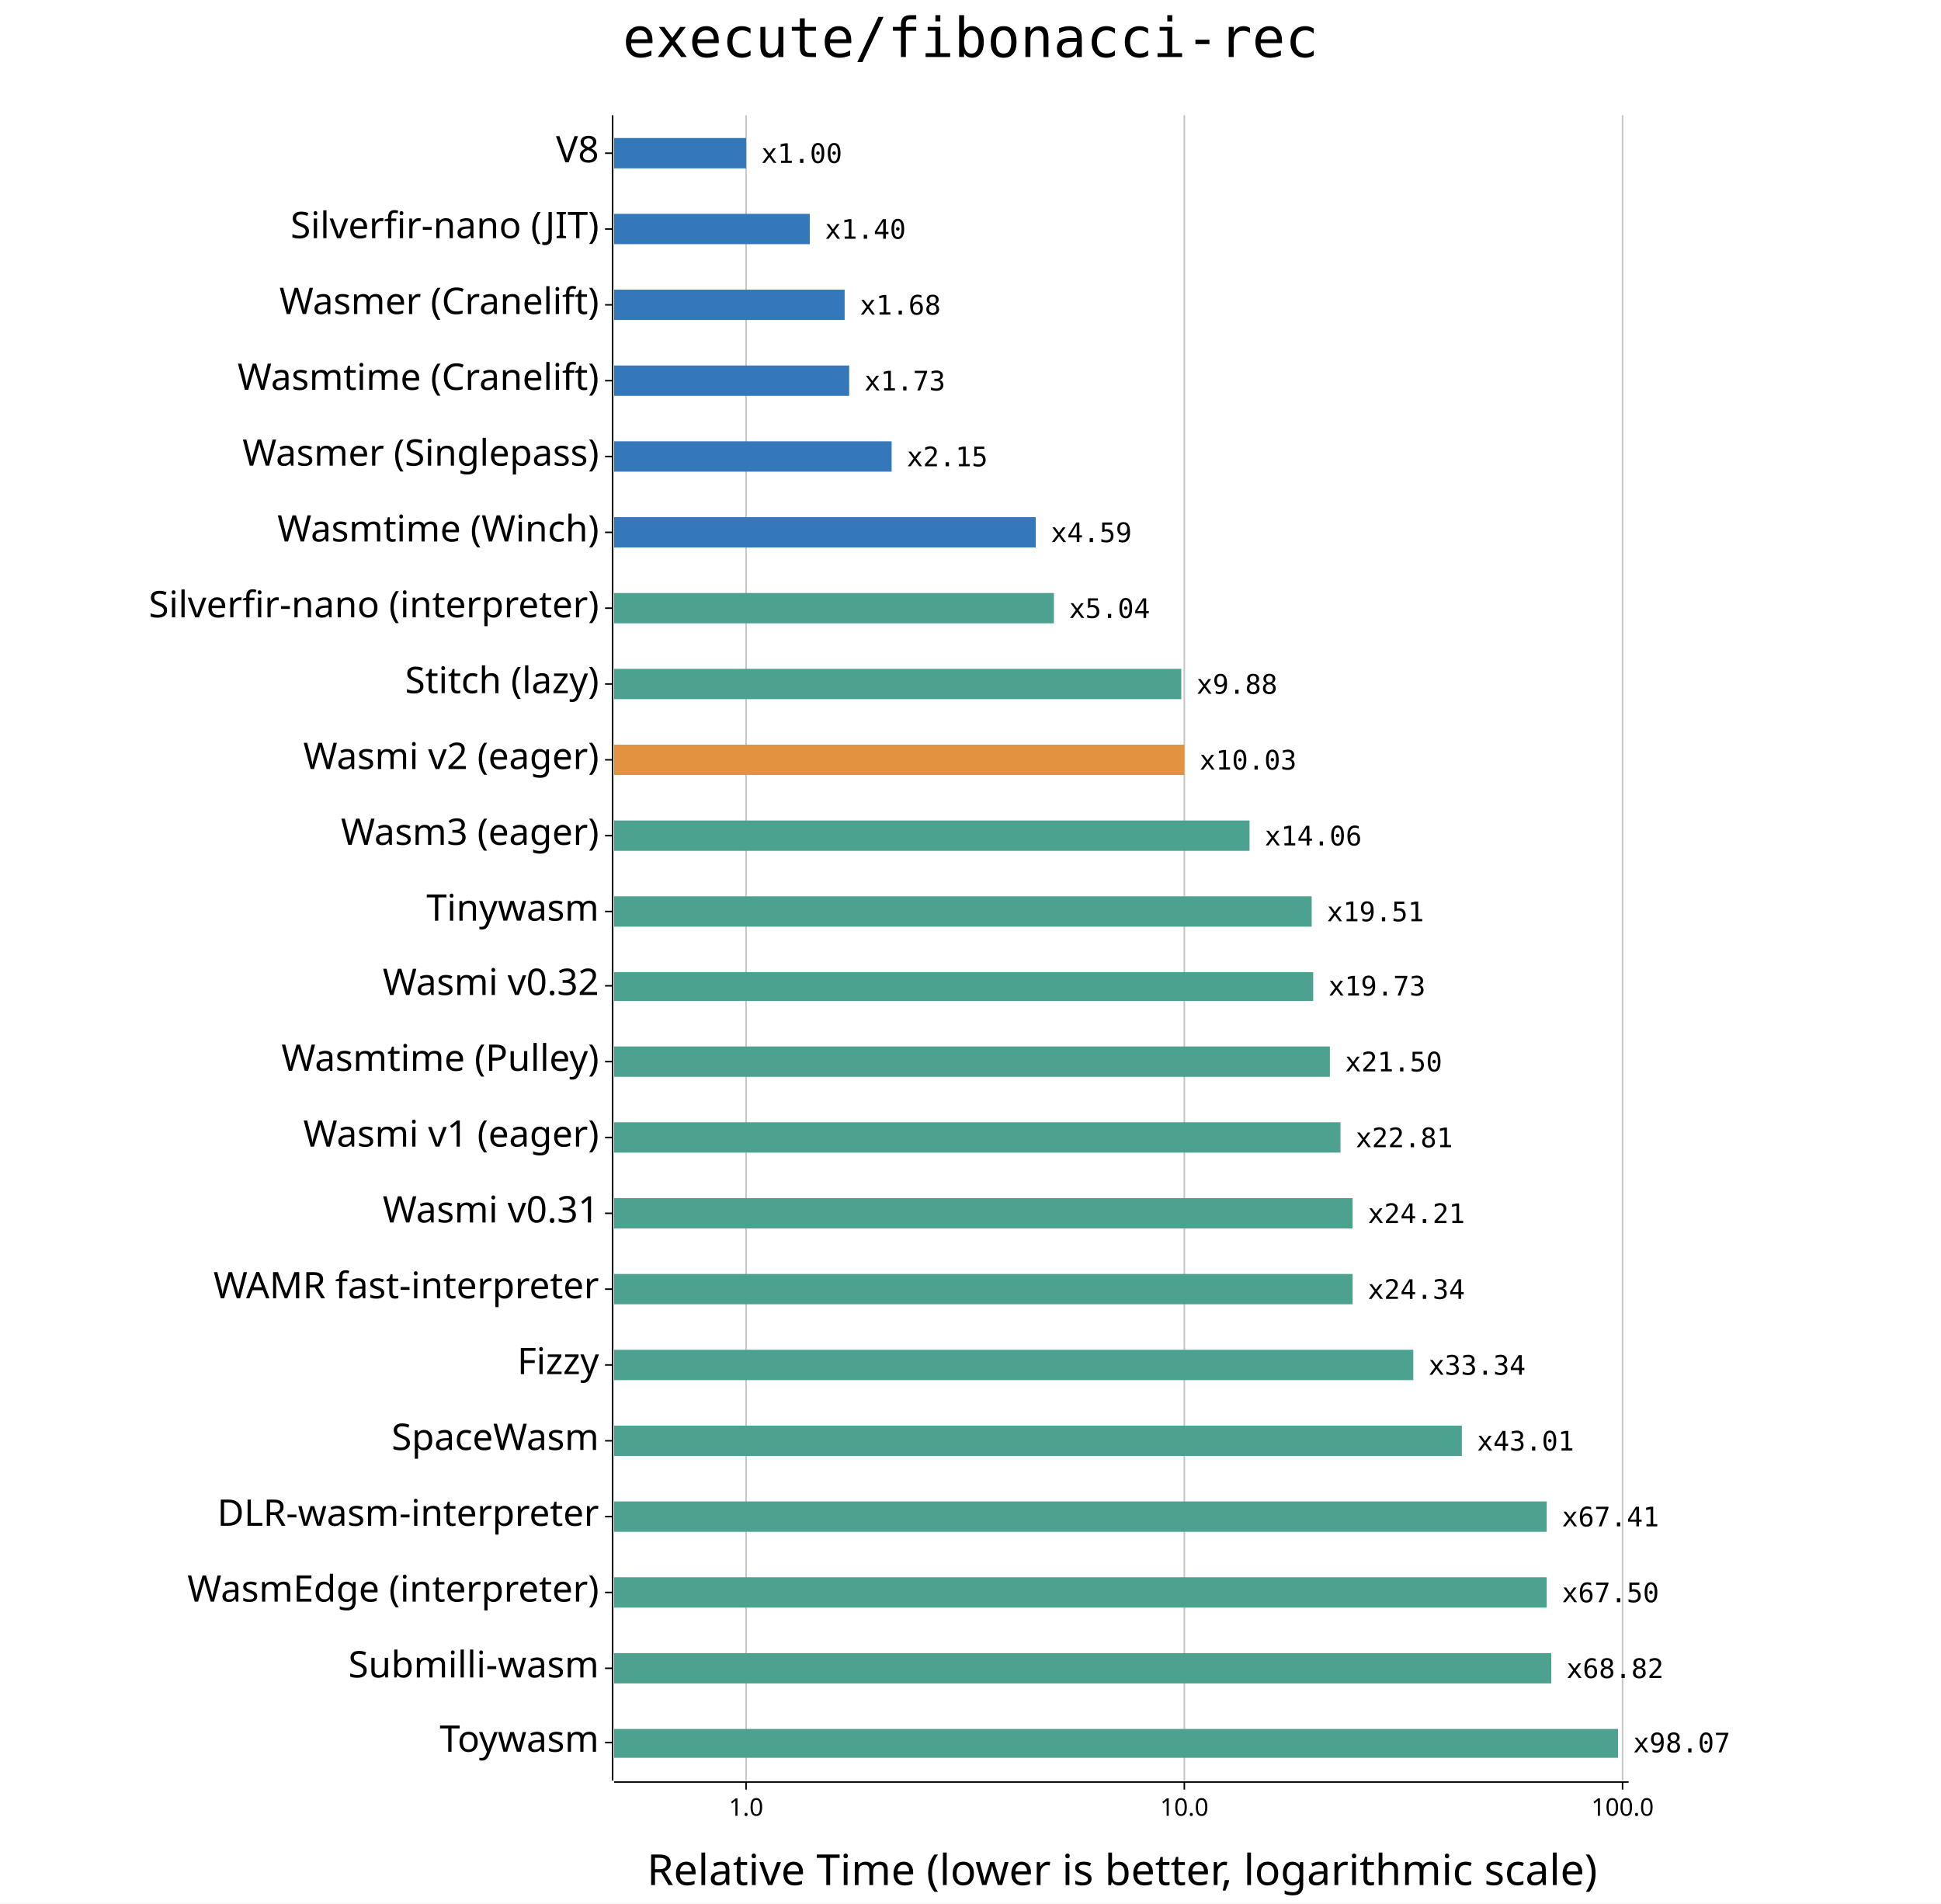
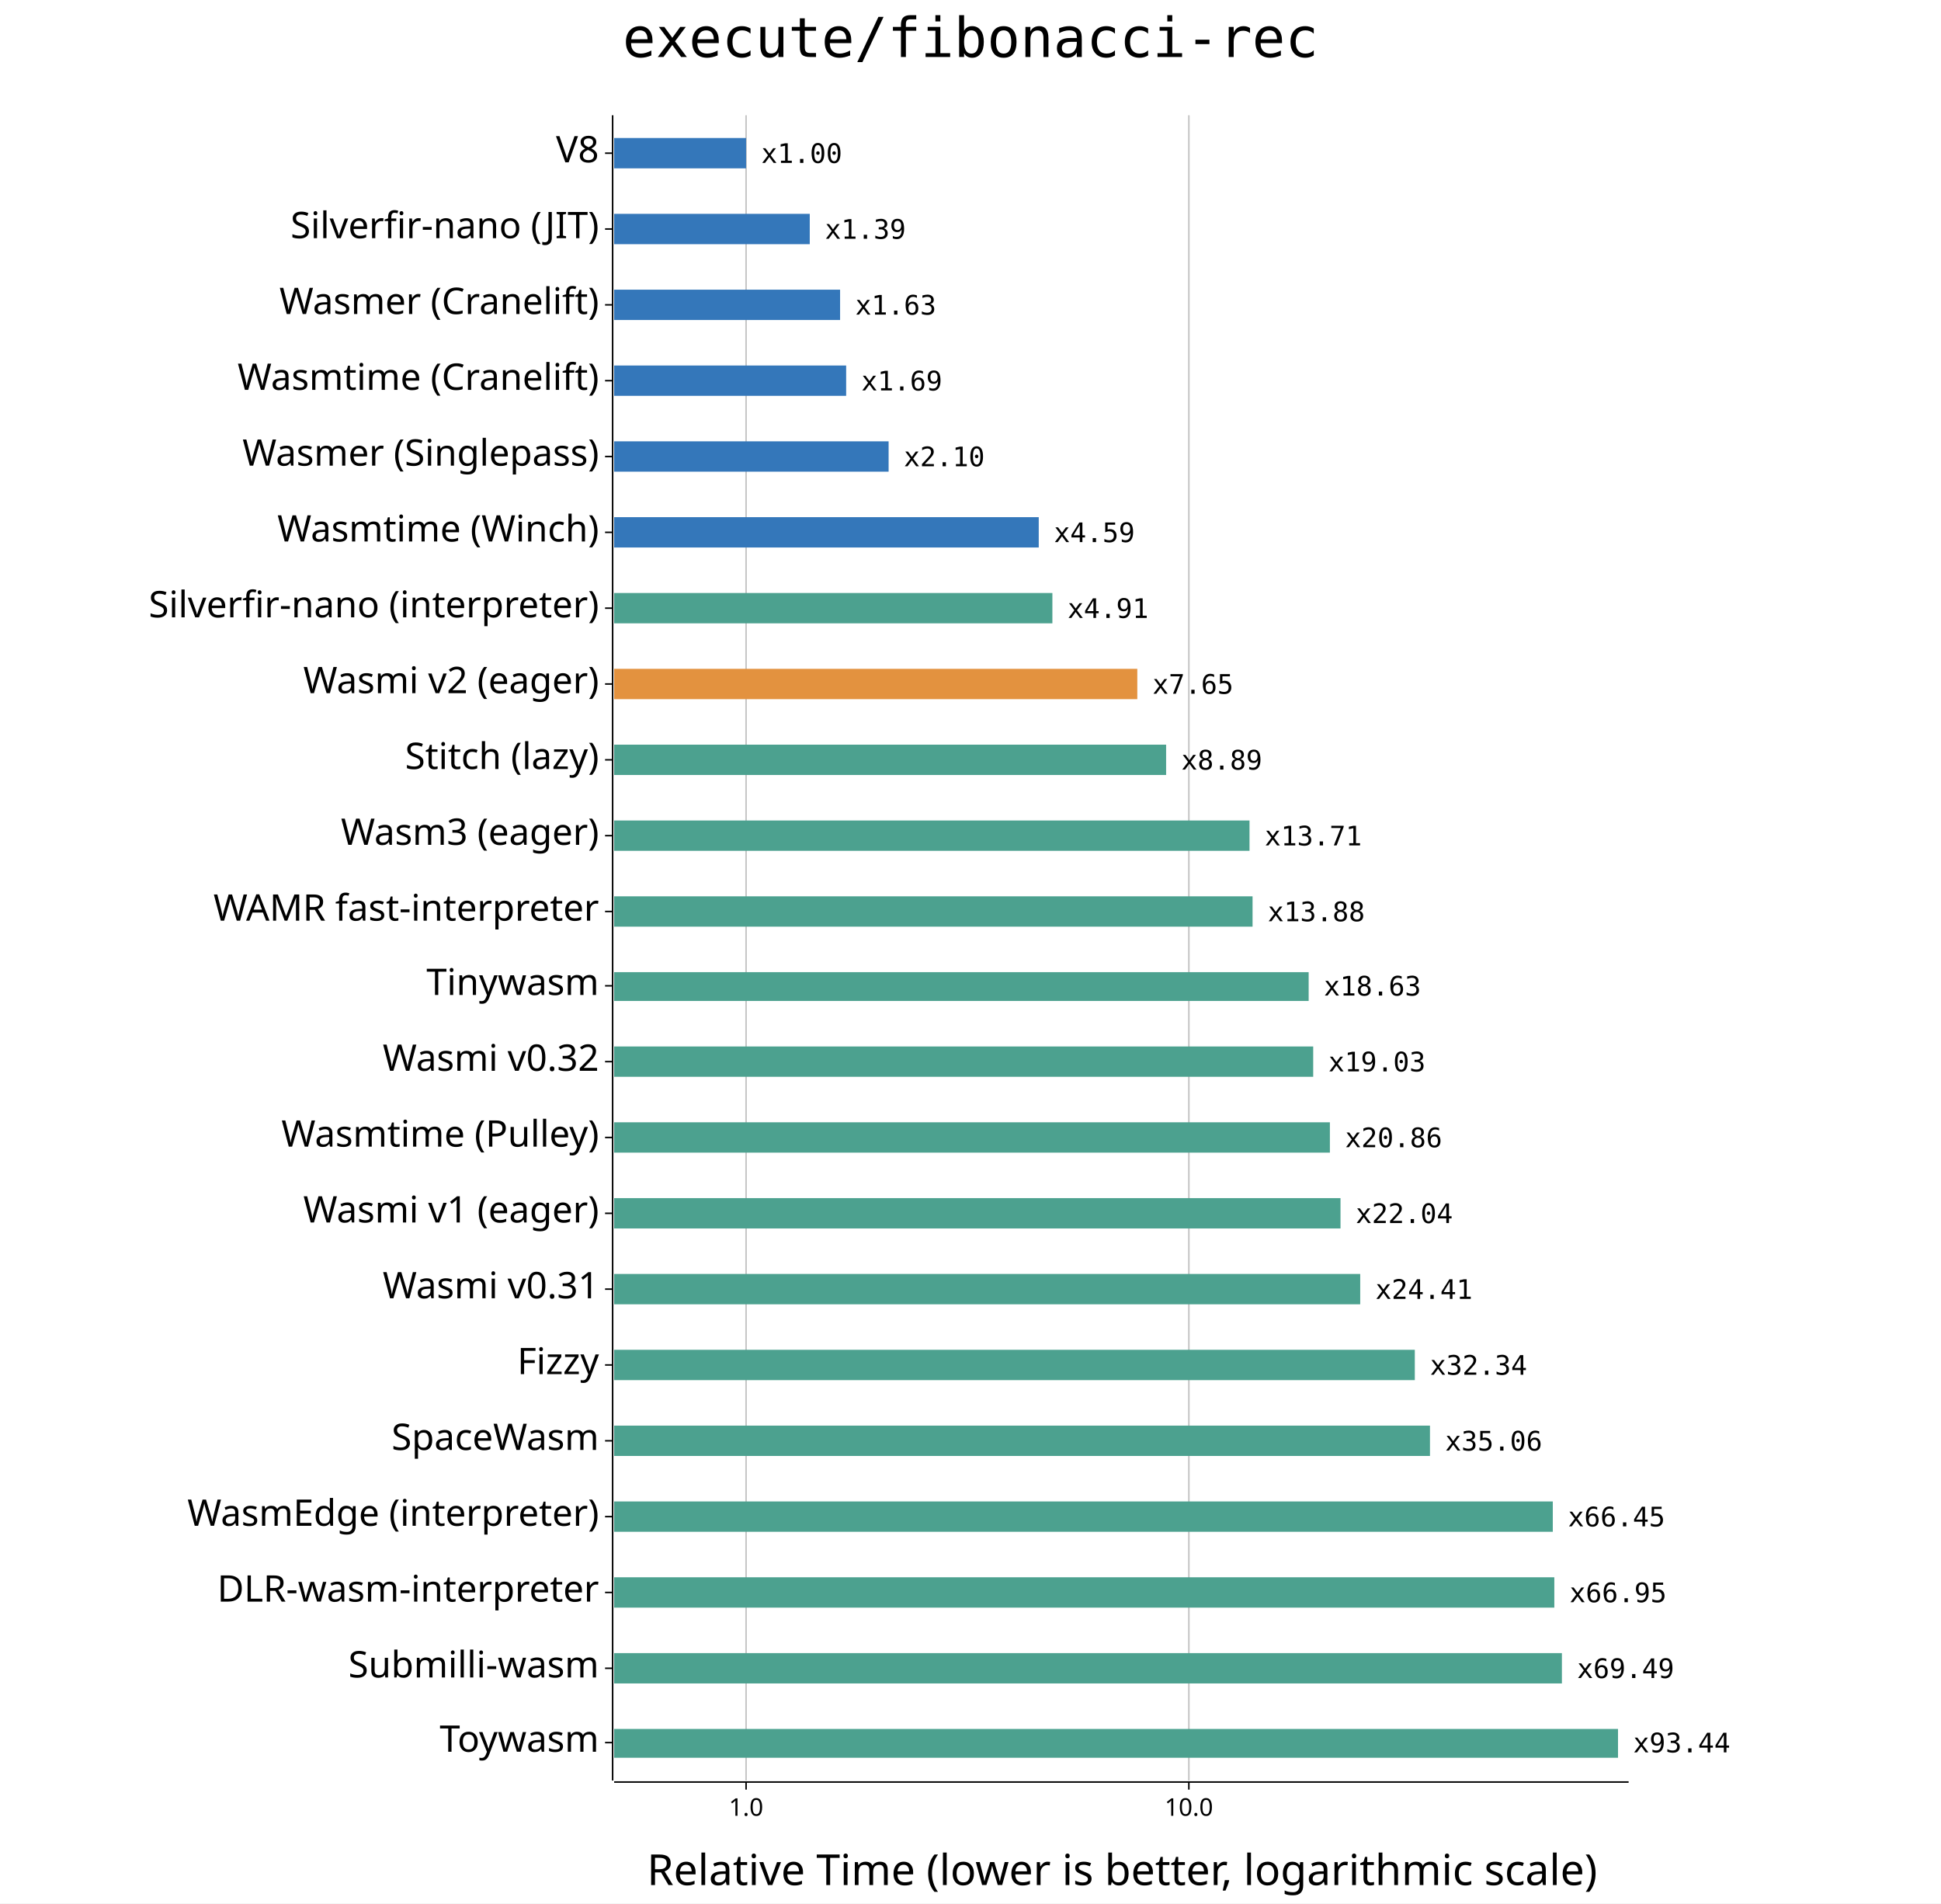
<svg xmlns="http://www.w3.org/2000/svg" width="1280" height="1255" viewBox="0 0 1280 1255">
  <rect x="0" y="0" width="1280" height="1255" opacity="1" fill="#FFFFFF" stroke="none" />
  <text x="640" y="10" dy="0.76em" text-anchor="middle" font-family="monospace" font-size="36.29" opacity="1" fill="#000000">
execute/fibonacci-rec
</text>
  <line opacity="0.1" stroke="#000000" stroke-width="1" x1="492" y1="1174" x2="492" y2="76" />
-   <line opacity="0.1" stroke="#000000" stroke-width="1" x1="781" y1="1174" x2="781" y2="76" />
-   <line opacity="0.1" stroke="#000000" stroke-width="1" x1="1070" y1="1174" x2="1070" y2="76" />
+   <line opacity="0.1" stroke="#000000" stroke-width="1" x1="784" y1="1174" x2="784" y2="76" />
  <text x="5" y="625" dy="0.76em" text-anchor="middle" font-family="sans-serif" font-size="28.226" opacity="1" fill="#000000" transform="rotate(270, 5, 625)">

</text>
  <text x="740" y="1250" dy="-0.5ex" text-anchor="middle" font-family="sans-serif" font-size="28.226" opacity="1" fill="#000000">
Relative Time (lower is better, logarithmic scale)
</text>
  <line opacity="0.15" stroke="#000000" stroke-width="1" x1="492" y1="1174" x2="492" y2="76" />
-   <line opacity="0.15" stroke="#000000" stroke-width="1" x1="781" y1="1174" x2="781" y2="76" />
-   <line opacity="0.15" stroke="#000000" stroke-width="1" x1="1070" y1="1174" x2="1070" y2="76" />
+   <line opacity="0.15" stroke="#000000" stroke-width="1" x1="784" y1="1174" x2="784" y2="76" />
  <polyline fill="none" opacity="1" stroke="#000000" stroke-width="1" points="404,76 404,1174 " />
  <text x="395" y="1149" dy="0.5ex" text-anchor="end" font-family="sans-serif" font-size="24.194" opacity="1" fill="#000000">
Toywasm
</text>
  <polyline fill="none" opacity="1" stroke="#000000" stroke-width="1" points="399,1149 404,1149 " />
  <text x="395" y="1100" dy="0.5ex" text-anchor="end" font-family="sans-serif" font-size="24.194" opacity="1" fill="#000000">
Submilli-wasm
</text>
  <polyline fill="none" opacity="1" stroke="#000000" stroke-width="1" points="399,1100 404,1100 " />
  <text x="395" y="1050" dy="0.5ex" text-anchor="end" font-family="sans-serif" font-size="24.194" opacity="1" fill="#000000">
- WasmEdge (interpreter)
+ DLR-wasm-interpreter
</text>
  <polyline fill="none" opacity="1" stroke="#000000" stroke-width="1" points="399,1050 404,1050 " />
  <text x="395" y="1000" dy="0.5ex" text-anchor="end" font-family="sans-serif" font-size="24.194" opacity="1" fill="#000000">
- DLR-wasm-interpreter
+ WasmEdge (interpreter)
</text>
  <polyline fill="none" opacity="1" stroke="#000000" stroke-width="1" points="399,1000 404,1000 " />
  <text x="395" y="950" dy="0.5ex" text-anchor="end" font-family="sans-serif" font-size="24.194" opacity="1" fill="#000000">
SpaceWasm
</text>
  <polyline fill="none" opacity="1" stroke="#000000" stroke-width="1" points="399,950 404,950 " />
  <text x="395" y="900" dy="0.5ex" text-anchor="end" font-family="sans-serif" font-size="24.194" opacity="1" fill="#000000">
Fizzy
</text>
  <polyline fill="none" opacity="1" stroke="#000000" stroke-width="1" points="399,900 404,900 " />
  <text x="395" y="850" dy="0.5ex" text-anchor="end" font-family="sans-serif" font-size="24.194" opacity="1" fill="#000000">
- WAMR fast-interpreter
+ Wasmi v0.31
</text>
  <polyline fill="none" opacity="1" stroke="#000000" stroke-width="1" points="399,850 404,850 " />
  <text x="395" y="800" dy="0.5ex" text-anchor="end" font-family="sans-serif" font-size="24.194" opacity="1" fill="#000000">
- Wasmi v0.31
+ Wasmi v1 (eager)
</text>
  <polyline fill="none" opacity="1" stroke="#000000" stroke-width="1" points="399,800 404,800 " />
  <text x="395" y="750" dy="0.5ex" text-anchor="end" font-family="sans-serif" font-size="24.194" opacity="1" fill="#000000">
- Wasmi v1 (eager)
+ Wasmtime (Pulley)
</text>
  <polyline fill="none" opacity="1" stroke="#000000" stroke-width="1" points="399,750 404,750 " />
  <text x="395" y="700" dy="0.5ex" text-anchor="end" font-family="sans-serif" font-size="24.194" opacity="1" fill="#000000">
- Wasmtime (Pulley)
+ Wasmi v0.32
</text>
  <polyline fill="none" opacity="1" stroke="#000000" stroke-width="1" points="399,700 404,700 " />
  <text x="395" y="650" dy="0.5ex" text-anchor="end" font-family="sans-serif" font-size="24.194" opacity="1" fill="#000000">
- Wasmi v0.32
+ Tinywasm
</text>
  <polyline fill="none" opacity="1" stroke="#000000" stroke-width="1" points="399,650 404,650 " />
  <text x="395" y="601" dy="0.5ex" text-anchor="end" font-family="sans-serif" font-size="24.194" opacity="1" fill="#000000">
- Tinywasm
+ WAMR fast-interpreter
</text>
  <polyline fill="none" opacity="1" stroke="#000000" stroke-width="1" points="399,601 404,601 " />
  <text x="395" y="551" dy="0.5ex" text-anchor="end" font-family="sans-serif" font-size="24.194" opacity="1" fill="#000000">
Wasm3 (eager)
</text>
  <polyline fill="none" opacity="1" stroke="#000000" stroke-width="1" points="399,551 404,551 " />
  <text x="395" y="501" dy="0.5ex" text-anchor="end" font-family="sans-serif" font-size="24.194" opacity="1" fill="#000000">
- Wasmi v2 (eager)
+ Stitch (lazy)
</text>
  <polyline fill="none" opacity="1" stroke="#000000" stroke-width="1" points="399,501 404,501 " />
  <text x="395" y="451" dy="0.5ex" text-anchor="end" font-family="sans-serif" font-size="24.194" opacity="1" fill="#000000">
- Stitch (lazy)
+ Wasmi v2 (eager)
</text>
  <polyline fill="none" opacity="1" stroke="#000000" stroke-width="1" points="399,451 404,451 " />
  <text x="395" y="401" dy="0.5ex" text-anchor="end" font-family="sans-serif" font-size="24.194" opacity="1" fill="#000000">
Silverfir-nano (interpreter)
</text>
  <polyline fill="none" opacity="1" stroke="#000000" stroke-width="1" points="399,401 404,401 " />
  <text x="395" y="351" dy="0.5ex" text-anchor="end" font-family="sans-serif" font-size="24.194" opacity="1" fill="#000000">
Wasmtime (Winch)
</text>
  <polyline fill="none" opacity="1" stroke="#000000" stroke-width="1" points="399,351 404,351 " />
  <text x="395" y="301" dy="0.5ex" text-anchor="end" font-family="sans-serif" font-size="24.194" opacity="1" fill="#000000">
Wasmer (Singlepass)
</text>
  <polyline fill="none" opacity="1" stroke="#000000" stroke-width="1" points="399,301 404,301 " />
  <text x="395" y="251" dy="0.5ex" text-anchor="end" font-family="sans-serif" font-size="24.194" opacity="1" fill="#000000">
Wasmtime (Cranelift)
</text>
  <polyline fill="none" opacity="1" stroke="#000000" stroke-width="1" points="399,251 404,251 " />
  <text x="395" y="201" dy="0.5ex" text-anchor="end" font-family="sans-serif" font-size="24.194" opacity="1" fill="#000000">
Wasmer (Cranelift)
</text>
  <polyline fill="none" opacity="1" stroke="#000000" stroke-width="1" points="399,201 404,201 " />
  <text x="395" y="151" dy="0.5ex" text-anchor="end" font-family="sans-serif" font-size="24.194" opacity="1" fill="#000000">
Silverfir-nano (JIT)
</text>
  <polyline fill="none" opacity="1" stroke="#000000" stroke-width="1" points="399,151 404,151 " />
  <text x="395" y="101" dy="0.5ex" text-anchor="end" font-family="sans-serif" font-size="24.194" opacity="1" fill="#000000">
V8
</text>
  <polyline fill="none" opacity="1" stroke="#000000" stroke-width="1" points="399,101 404,101 " />
  <polyline fill="none" opacity="1" stroke="#000000" stroke-width="1" points="405,1175 1074,1175 " />
  <text x="492" y="1185" dy="0.76em" text-anchor="middle" font-family="sans-serif" font-size="16.129" opacity="1" fill="#000000">
1.0
</text>
  <polyline fill="none" opacity="1" stroke="#000000" stroke-width="1" points="492,1175 492,1180 " />
-   <text x="781" y="1185" dy="0.76em" text-anchor="middle" font-family="sans-serif" font-size="16.129" opacity="1" fill="#000000">
+   <text x="784" y="1185" dy="0.76em" text-anchor="middle" font-family="sans-serif" font-size="16.129" opacity="1" fill="#000000">
10.0
</text>
-   <polyline fill="none" opacity="1" stroke="#000000" stroke-width="1" points="781,1175 781,1180 " />
-   <text x="1070" y="1185" dy="0.76em" text-anchor="middle" font-family="sans-serif" font-size="16.129" opacity="1" fill="#000000">
- 100.0
- </text>
-   <polyline fill="none" opacity="1" stroke="#000000" stroke-width="1" points="1070,1175 1070,1180 " />
-   <rect x="405" y="740" width="479" height="20" opacity="1" fill="#4CA18F" stroke="none" />
-   <rect x="405" y="990" width="615" height="20" opacity="1" fill="#4CA18F" stroke="none" />
-   <rect x="405" y="241" width="155" height="20" opacity="1" fill="#3477BA" stroke="none" />
+   <polyline fill="none" opacity="1" stroke="#000000" stroke-width="1" points="784,1175 784,1180 " />
+   <rect x="405" y="940" width="538" height="20" opacity="1" fill="#4CA18F" stroke="none" />
+   <rect x="405" y="491" width="364" height="20" opacity="1" fill="#4CA18F" stroke="none" />
+   <rect x="405" y="690" width="461" height="20" opacity="1" fill="#4CA18F" stroke="none" />
+   <rect x="405" y="641" width="458" height="19" opacity="1" fill="#4CA18F" stroke="none" />
+   <rect x="405" y="890" width="528" height="20" opacity="1" fill="#4CA18F" stroke="none" />
+   <rect x="405" y="341" width="280" height="20" opacity="1" fill="#3477BA" stroke="none" />
+   <rect x="405" y="1090" width="625" height="20" opacity="1" fill="#4CA18F" stroke="none" />
+   <rect x="405" y="591" width="421" height="20" opacity="1" fill="#4CA18F" stroke="none" />
  <rect x="405" y="541" width="419" height="20" opacity="1" fill="#4CA18F" stroke="none" />
-   <rect x="405" y="641" width="461" height="19" opacity="1" fill="#4CA18F" stroke="none" />
-   <rect x="405" y="1040" width="615" height="20" opacity="1" fill="#4CA18F" stroke="none" />
+   <rect x="405" y="241" width="153" height="20" opacity="1" fill="#3477BA" stroke="none" />
+   <rect x="405" y="291" width="181" height="20" opacity="1" fill="#3477BA" stroke="none" />
+   <rect x="405" y="740" width="472" height="20" opacity="1" fill="#4CA18F" stroke="none" />
+   <rect x="405" y="840" width="492" height="20" opacity="1" fill="#4CA18F" stroke="none" />
+   <rect x="405" y="1040" width="620" height="20" opacity="1" fill="#4CA18F" stroke="none" />
+   <rect x="405" y="441" width="345" height="20" opacity="1" fill="#E3923F" stroke="none" />
+   <rect x="405" y="391" width="289" height="20" opacity="1" fill="#4CA18F" stroke="none" />
+   <rect x="405" y="191" width="149" height="20" opacity="1" fill="#3477BA" stroke="none" />
  <rect x="405" y="1140" width="662" height="19" opacity="1" fill="#4CA18F" stroke="none" />
+   <rect x="405" y="141" width="129" height="20" opacity="1" fill="#3477BA" stroke="none" />
+   <rect x="405" y="990" width="619" height="20" opacity="1" fill="#4CA18F" stroke="none" />
+   <rect x="405" y="790" width="479" height="20" opacity="1" fill="#4CA18F" stroke="none" />
  <rect x="405" y="91" width="87" height="20" opacity="1" fill="#3477BA" stroke="none" />
-   <rect x="405" y="840" width="487" height="20" opacity="1" fill="#4CA18F" stroke="none" />
-   <rect x="405" y="341" width="278" height="20" opacity="1" fill="#3477BA" stroke="none" />
-   <rect x="405" y="690" width="472" height="20" opacity="1" fill="#4CA18F" stroke="none" />
-   <rect x="405" y="940" width="559" height="20" opacity="1" fill="#4CA18F" stroke="none" />
-   <rect x="405" y="591" width="460" height="20" opacity="1" fill="#4CA18F" stroke="none" />
-   <rect x="405" y="790" width="487" height="20" opacity="1" fill="#4CA18F" stroke="none" />
-   <rect x="405" y="491" width="376" height="20" opacity="1" fill="#E3923F" stroke="none" />
-   <rect x="405" y="441" width="374" height="20" opacity="1" fill="#4CA18F" stroke="none" />
-   <rect x="405" y="391" width="290" height="20" opacity="1" fill="#4CA18F" stroke="none" />
-   <rect x="405" y="291" width="183" height="20" opacity="1" fill="#3477BA" stroke="none" />
-   <rect x="405" y="191" width="152" height="20" opacity="1" fill="#3477BA" stroke="none" />
-   <rect x="405" y="1090" width="618" height="20" opacity="1" fill="#4CA18F" stroke="none" />
-   <rect x="405" y="141" width="129" height="20" opacity="1" fill="#3477BA" stroke="none" />
-   <rect x="405" y="890" width="527" height="20" opacity="1" fill="#4CA18F" stroke="none" />
  <text x="1077" y="1151" dy="0.5ex" text-anchor="start" font-family="monospace" font-size="17.742" opacity="1" fill="#000000">
- x98.07
- </text>
-   <text x="1033" y="1102" dy="0.5ex" text-anchor="start" font-family="monospace" font-size="17.742" opacity="1" fill="#000000">
- x68.82
- </text>
-   <text x="1030" y="1052" dy="0.5ex" text-anchor="start" font-family="monospace" font-size="17.742" opacity="1" fill="#000000">
- x67.50
- </text>
-   <text x="1030" y="1002" dy="0.5ex" text-anchor="start" font-family="monospace" font-size="17.742" opacity="1" fill="#000000">
- x67.41
- </text>
-   <text x="974" y="952" dy="0.5ex" text-anchor="start" font-family="monospace" font-size="17.742" opacity="1" fill="#000000">
- x43.01
- </text>
-   <text x="942" y="902" dy="0.5ex" text-anchor="start" font-family="monospace" font-size="17.742" opacity="1" fill="#000000">
- x33.34
- </text>
-   <text x="902" y="852" dy="0.5ex" text-anchor="start" font-family="monospace" font-size="17.742" opacity="1" fill="#000000">
- x24.34
- </text>
-   <text x="902" y="802" dy="0.5ex" text-anchor="start" font-family="monospace" font-size="17.742" opacity="1" fill="#000000">
- x24.21
- </text>
-   <text x="894" y="752" dy="0.5ex" text-anchor="start" font-family="monospace" font-size="17.742" opacity="1" fill="#000000">
- x22.81
- </text>
-   <text x="887" y="702" dy="0.5ex" text-anchor="start" font-family="monospace" font-size="17.742" opacity="1" fill="#000000">
- x21.50
- </text>
-   <text x="876" y="652" dy="0.5ex" text-anchor="start" font-family="monospace" font-size="17.742" opacity="1" fill="#000000">
- x19.73
- </text>
-   <text x="875" y="603" dy="0.5ex" text-anchor="start" font-family="monospace" font-size="17.742" opacity="1" fill="#000000">
- x19.51
+ x93.44
+ </text>
+   <text x="1040" y="1102" dy="0.5ex" text-anchor="start" font-family="monospace" font-size="17.742" opacity="1" fill="#000000">
+ x69.49
+ </text>
+   <text x="1035" y="1052" dy="0.5ex" text-anchor="start" font-family="monospace" font-size="17.742" opacity="1" fill="#000000">
+ x66.95
+ </text>
+   <text x="1034" y="1002" dy="0.5ex" text-anchor="start" font-family="monospace" font-size="17.742" opacity="1" fill="#000000">
+ x66.45
+ </text>
+   <text x="953" y="952" dy="0.5ex" text-anchor="start" font-family="monospace" font-size="17.742" opacity="1" fill="#000000">
+ x35.06
+ </text>
+   <text x="943" y="902" dy="0.5ex" text-anchor="start" font-family="monospace" font-size="17.742" opacity="1" fill="#000000">
+ x32.34
+ </text>
+   <text x="907" y="852" dy="0.5ex" text-anchor="start" font-family="monospace" font-size="17.742" opacity="1" fill="#000000">
+ x24.41
+ </text>
+   <text x="894" y="802" dy="0.5ex" text-anchor="start" font-family="monospace" font-size="17.742" opacity="1" fill="#000000">
+ x22.04
+ </text>
+   <text x="887" y="752" dy="0.5ex" text-anchor="start" font-family="monospace" font-size="17.742" opacity="1" fill="#000000">
+ x20.86
+ </text>
+   <text x="876" y="702" dy="0.5ex" text-anchor="start" font-family="monospace" font-size="17.742" opacity="1" fill="#000000">
+ x19.03
+ </text>
+   <text x="873" y="652" dy="0.5ex" text-anchor="start" font-family="monospace" font-size="17.742" opacity="1" fill="#000000">
+ x18.63
+ </text>
+   <text x="836" y="603" dy="0.5ex" text-anchor="start" font-family="monospace" font-size="17.742" opacity="1" fill="#000000">
+ x13.88
</text>
  <text x="834" y="553" dy="0.5ex" text-anchor="start" font-family="monospace" font-size="17.742" opacity="1" fill="#000000">
- x14.06
- </text>
-   <text x="791" y="503" dy="0.5ex" text-anchor="start" font-family="monospace" font-size="17.742" opacity="1" fill="#000000">
- x10.03
- </text>
-   <text x="789" y="453" dy="0.5ex" text-anchor="start" font-family="monospace" font-size="17.742" opacity="1" fill="#000000">
- x9.88
- </text>
-   <text x="705" y="403" dy="0.5ex" text-anchor="start" font-family="monospace" font-size="17.742" opacity="1" fill="#000000">
- x5.04
- </text>
-   <text x="693" y="353" dy="0.5ex" text-anchor="start" font-family="monospace" font-size="17.742" opacity="1" fill="#000000">
+ x13.71
+ </text>
+   <text x="779" y="503" dy="0.5ex" text-anchor="start" font-family="monospace" font-size="17.742" opacity="1" fill="#000000">
+ x8.89
+ </text>
+   <text x="760" y="453" dy="0.5ex" text-anchor="start" font-family="monospace" font-size="17.742" opacity="1" fill="#000000">
+ x7.65
+ </text>
+   <text x="704" y="403" dy="0.5ex" text-anchor="start" font-family="monospace" font-size="17.742" opacity="1" fill="#000000">
+ x4.91
+ </text>
+   <text x="695" y="353" dy="0.5ex" text-anchor="start" font-family="monospace" font-size="17.742" opacity="1" fill="#000000">
x4.59
</text>
-   <text x="598" y="303" dy="0.5ex" text-anchor="start" font-family="monospace" font-size="17.742" opacity="1" fill="#000000">
- x2.15
- </text>
-   <text x="570" y="253" dy="0.5ex" text-anchor="start" font-family="monospace" font-size="17.742" opacity="1" fill="#000000">
- x1.73
- </text>
-   <text x="567" y="203" dy="0.5ex" text-anchor="start" font-family="monospace" font-size="17.742" opacity="1" fill="#000000">
- x1.68
+   <text x="596" y="303" dy="0.5ex" text-anchor="start" font-family="monospace" font-size="17.742" opacity="1" fill="#000000">
+ x2.10
+ </text>
+   <text x="568" y="253" dy="0.5ex" text-anchor="start" font-family="monospace" font-size="17.742" opacity="1" fill="#000000">
+ x1.69
+ </text>
+   <text x="564" y="203" dy="0.5ex" text-anchor="start" font-family="monospace" font-size="17.742" opacity="1" fill="#000000">
+ x1.63
</text>
  <text x="544" y="153" dy="0.5ex" text-anchor="start" font-family="monospace" font-size="17.742" opacity="1" fill="#000000">
- x1.40
+ x1.39
</text>
  <text x="502" y="103" dy="0.5ex" text-anchor="start" font-family="monospace" font-size="17.742" opacity="1" fill="#000000">
x1.00
</text>
</svg>
